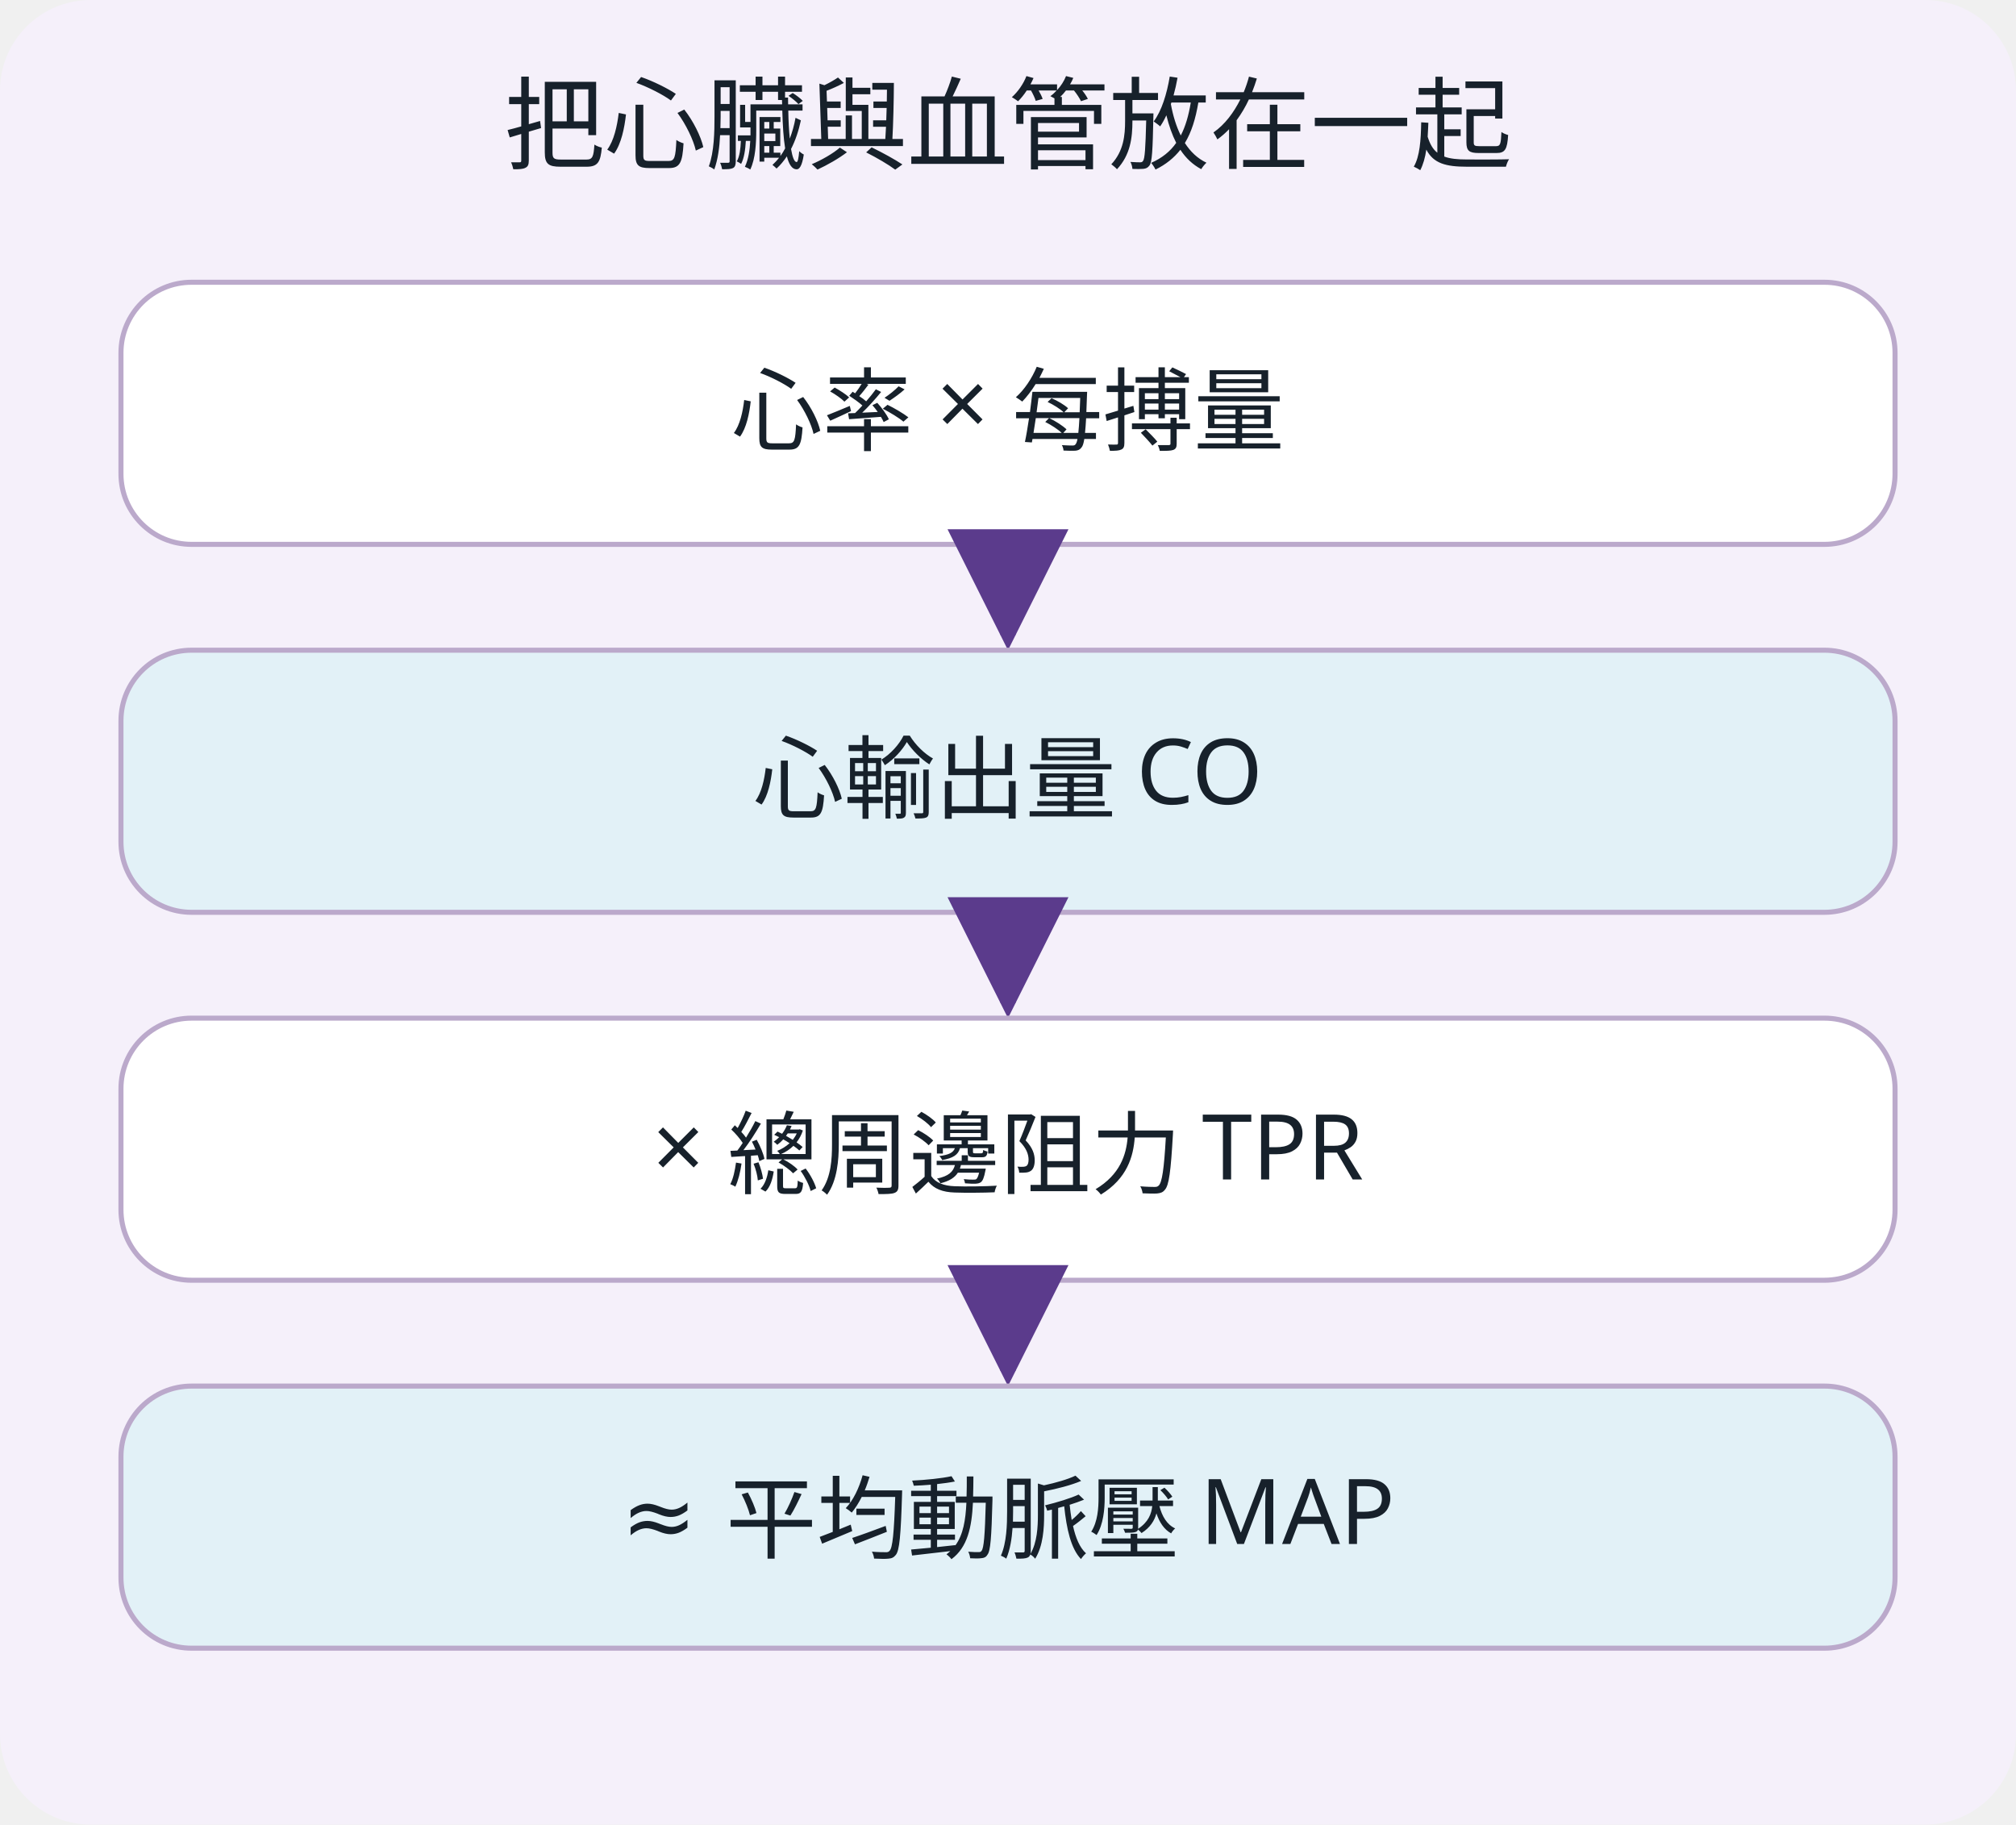
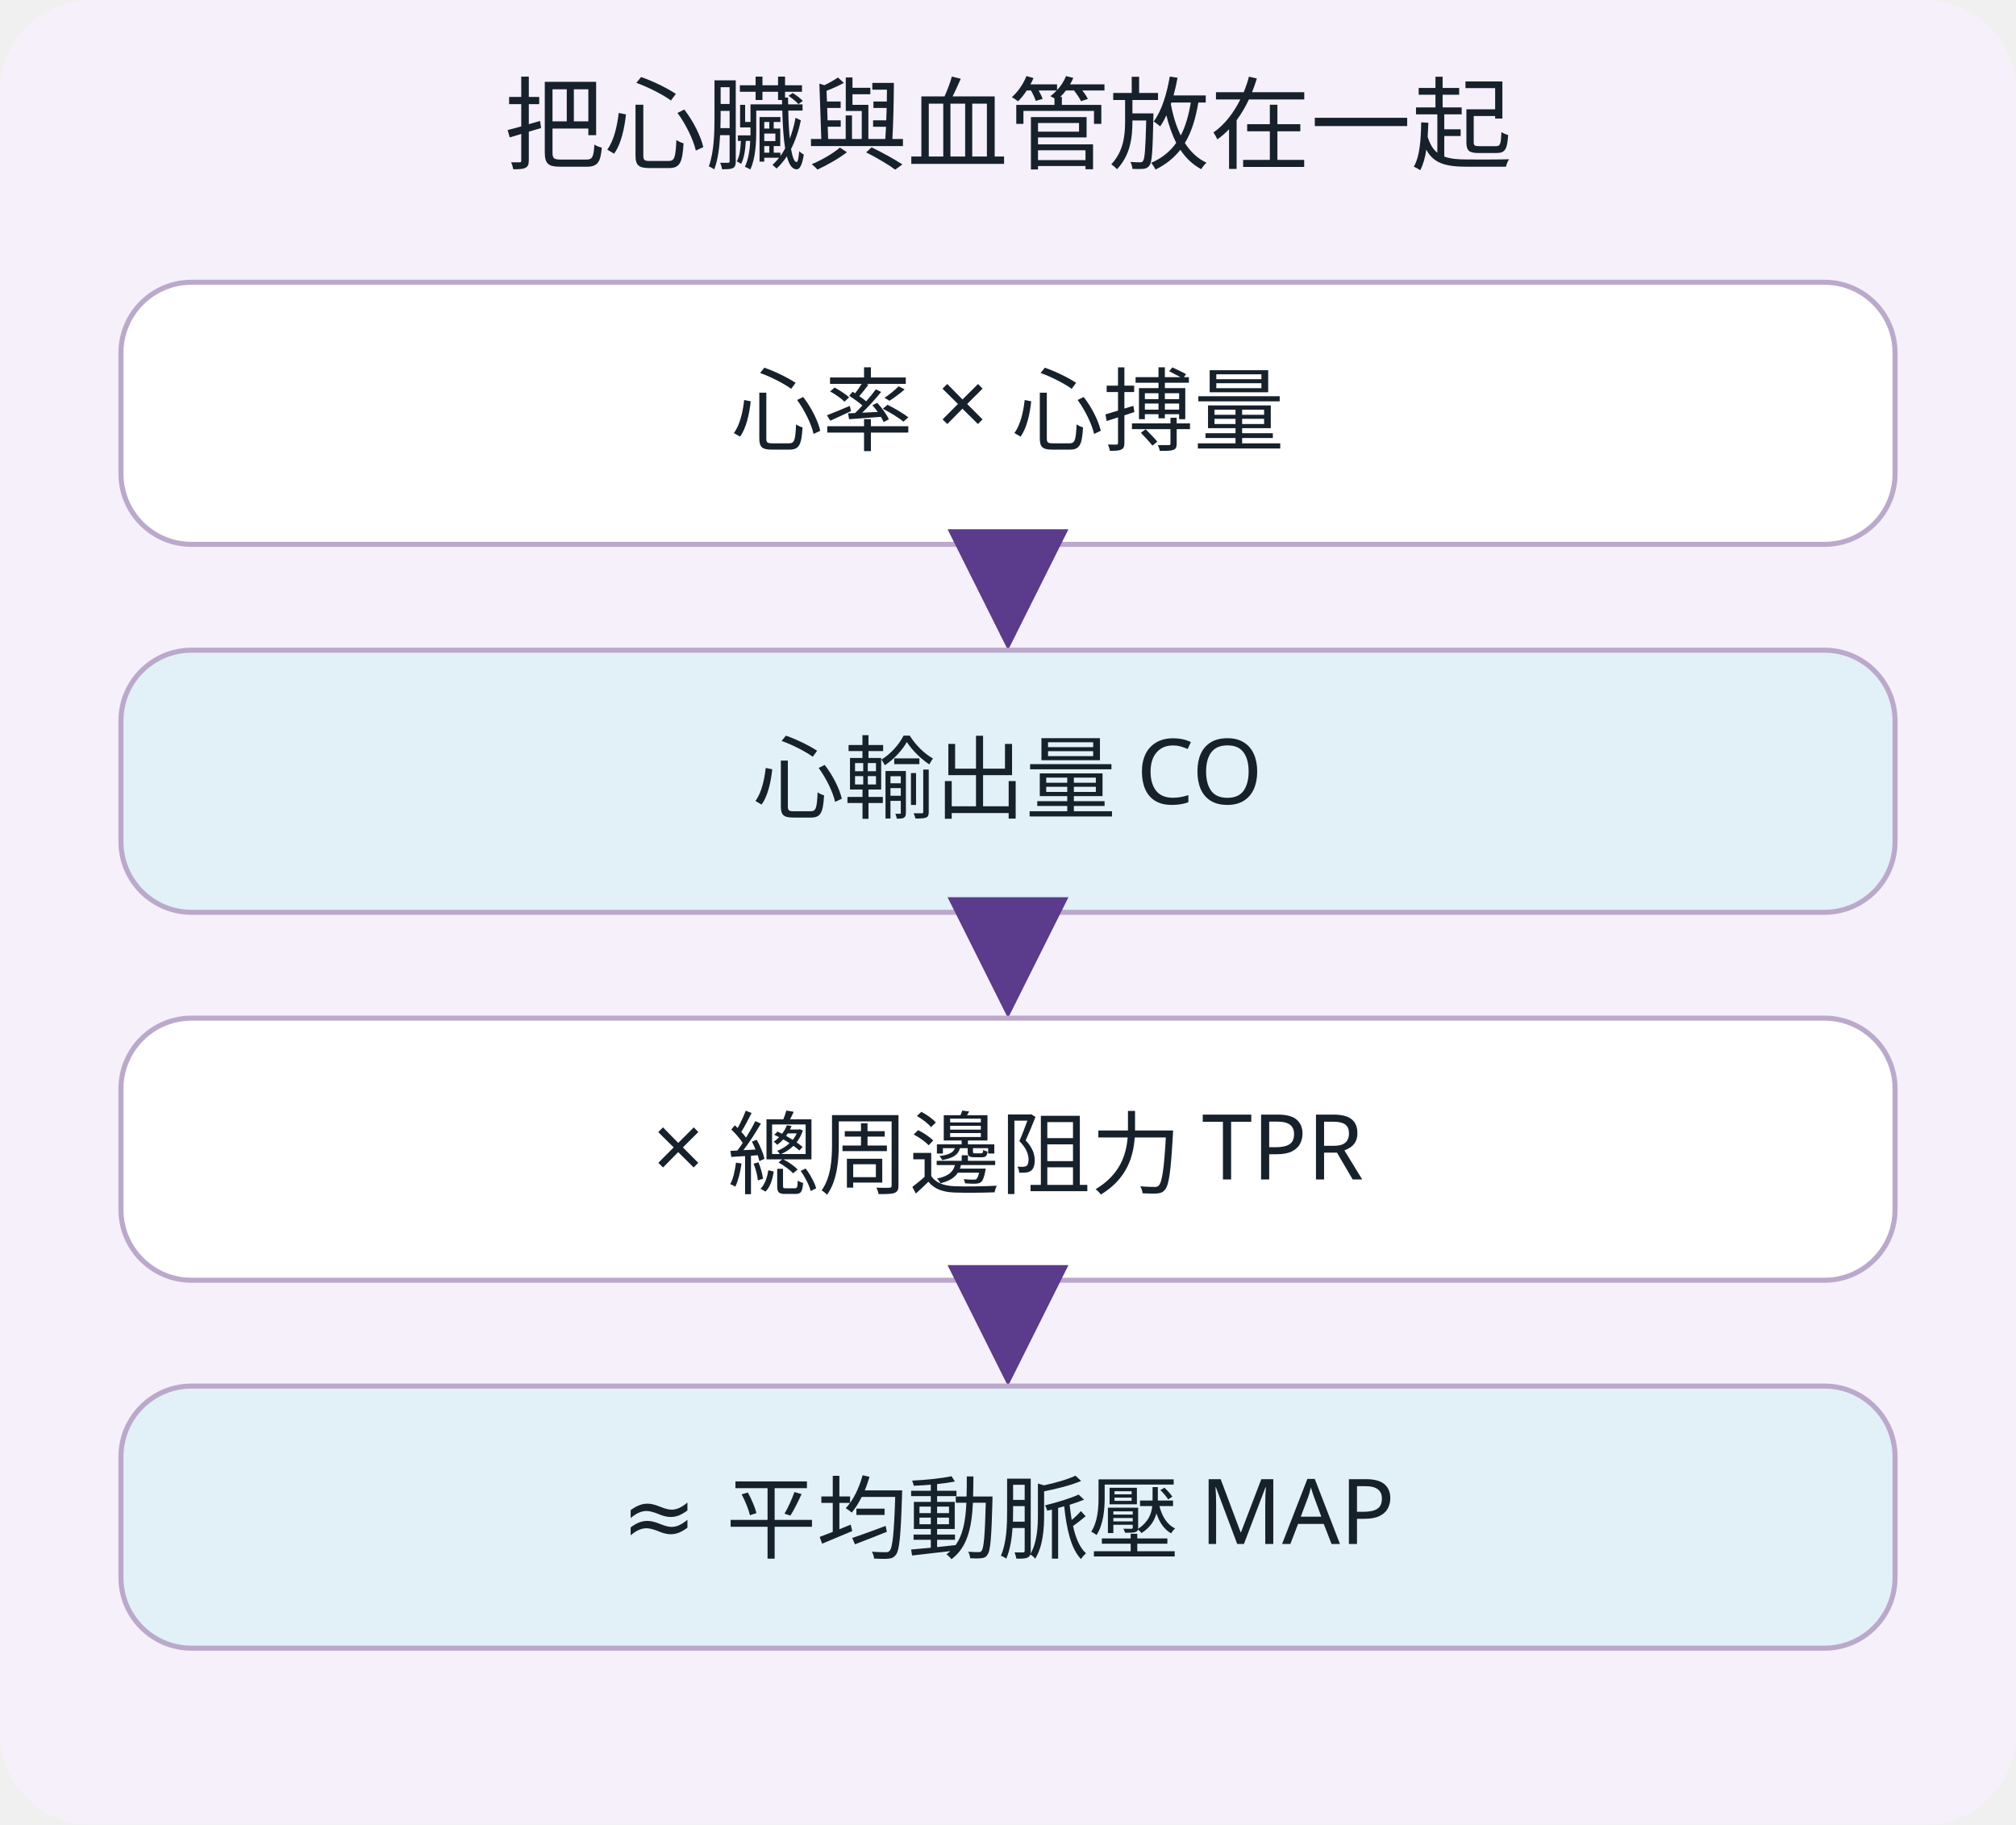
<svg xmlns="http://www.w3.org/2000/svg" viewBox="0 0 400 362" role="img" aria-label="把心臟與血管放在一起">
  <defs>
    <marker id="arrow" markerWidth="8" markerHeight="8" refX="7" refY="4" orient="auto">
      <path d="M0 0L8 4L0 8Z" fill="#5b3b8c" />
    </marker>
  </defs>
  <rect width="400" height="362" rx="18" fill="#f5f0fa" />
  <text x="200" y="32" text-anchor="middle" font-family="system-ui,sans-serif" font-size="20" fill="#17212b">把心臟與血管放在一起</text>
  <rect x="24" y="56" width="352" height="52" rx="14" fill="#fff" stroke="#bba9cb" />
-   <text x="200" y="88" text-anchor="middle" font-family="system-ui,sans-serif" font-size="18" fill="#17212b">心率 × 每搏量</text>
+   <text x="200" y="88" text-anchor="middle" font-family="system-ui,sans-serif" font-size="18" fill="#17212b">心率 × 心搏量</text>
  <path d="M200 110L200 126" fill="none" stroke="#5b3b8c" stroke-width="3" marker-end="url(#arrow)" />
  <rect x="24" y="129" width="352" height="52" rx="14" fill="#e2f1f7" stroke="#bba9cb" />
  <text x="200" y="161" text-anchor="middle" font-family="system-ui,sans-serif" font-size="18" fill="#17212b">心輸出量 CO</text>
  <path d="M200 183L200 199" fill="none" stroke="#5b3b8c" stroke-width="3" marker-end="url(#arrow)" />
  <rect x="24" y="202" width="352" height="52" rx="14" fill="#fff" stroke="#bba9cb" />
  <text x="200" y="234" text-anchor="middle" font-family="system-ui,sans-serif" font-size="18" fill="#17212b">× 總周邊阻力 TPR</text>
  <path d="M200 256L200 272" fill="none" stroke="#5b3b8c" stroke-width="3" marker-end="url(#arrow)" />
  <rect x="24" y="275" width="352" height="52" rx="14" fill="#e2f1f7" stroke="#bba9cb" />
  <text x="200" y="307" text-anchor="middle" font-family="system-ui,sans-serif" font-size="18" fill="#17212b">≈ 平均動脈壓 MAP</text>
</svg>
